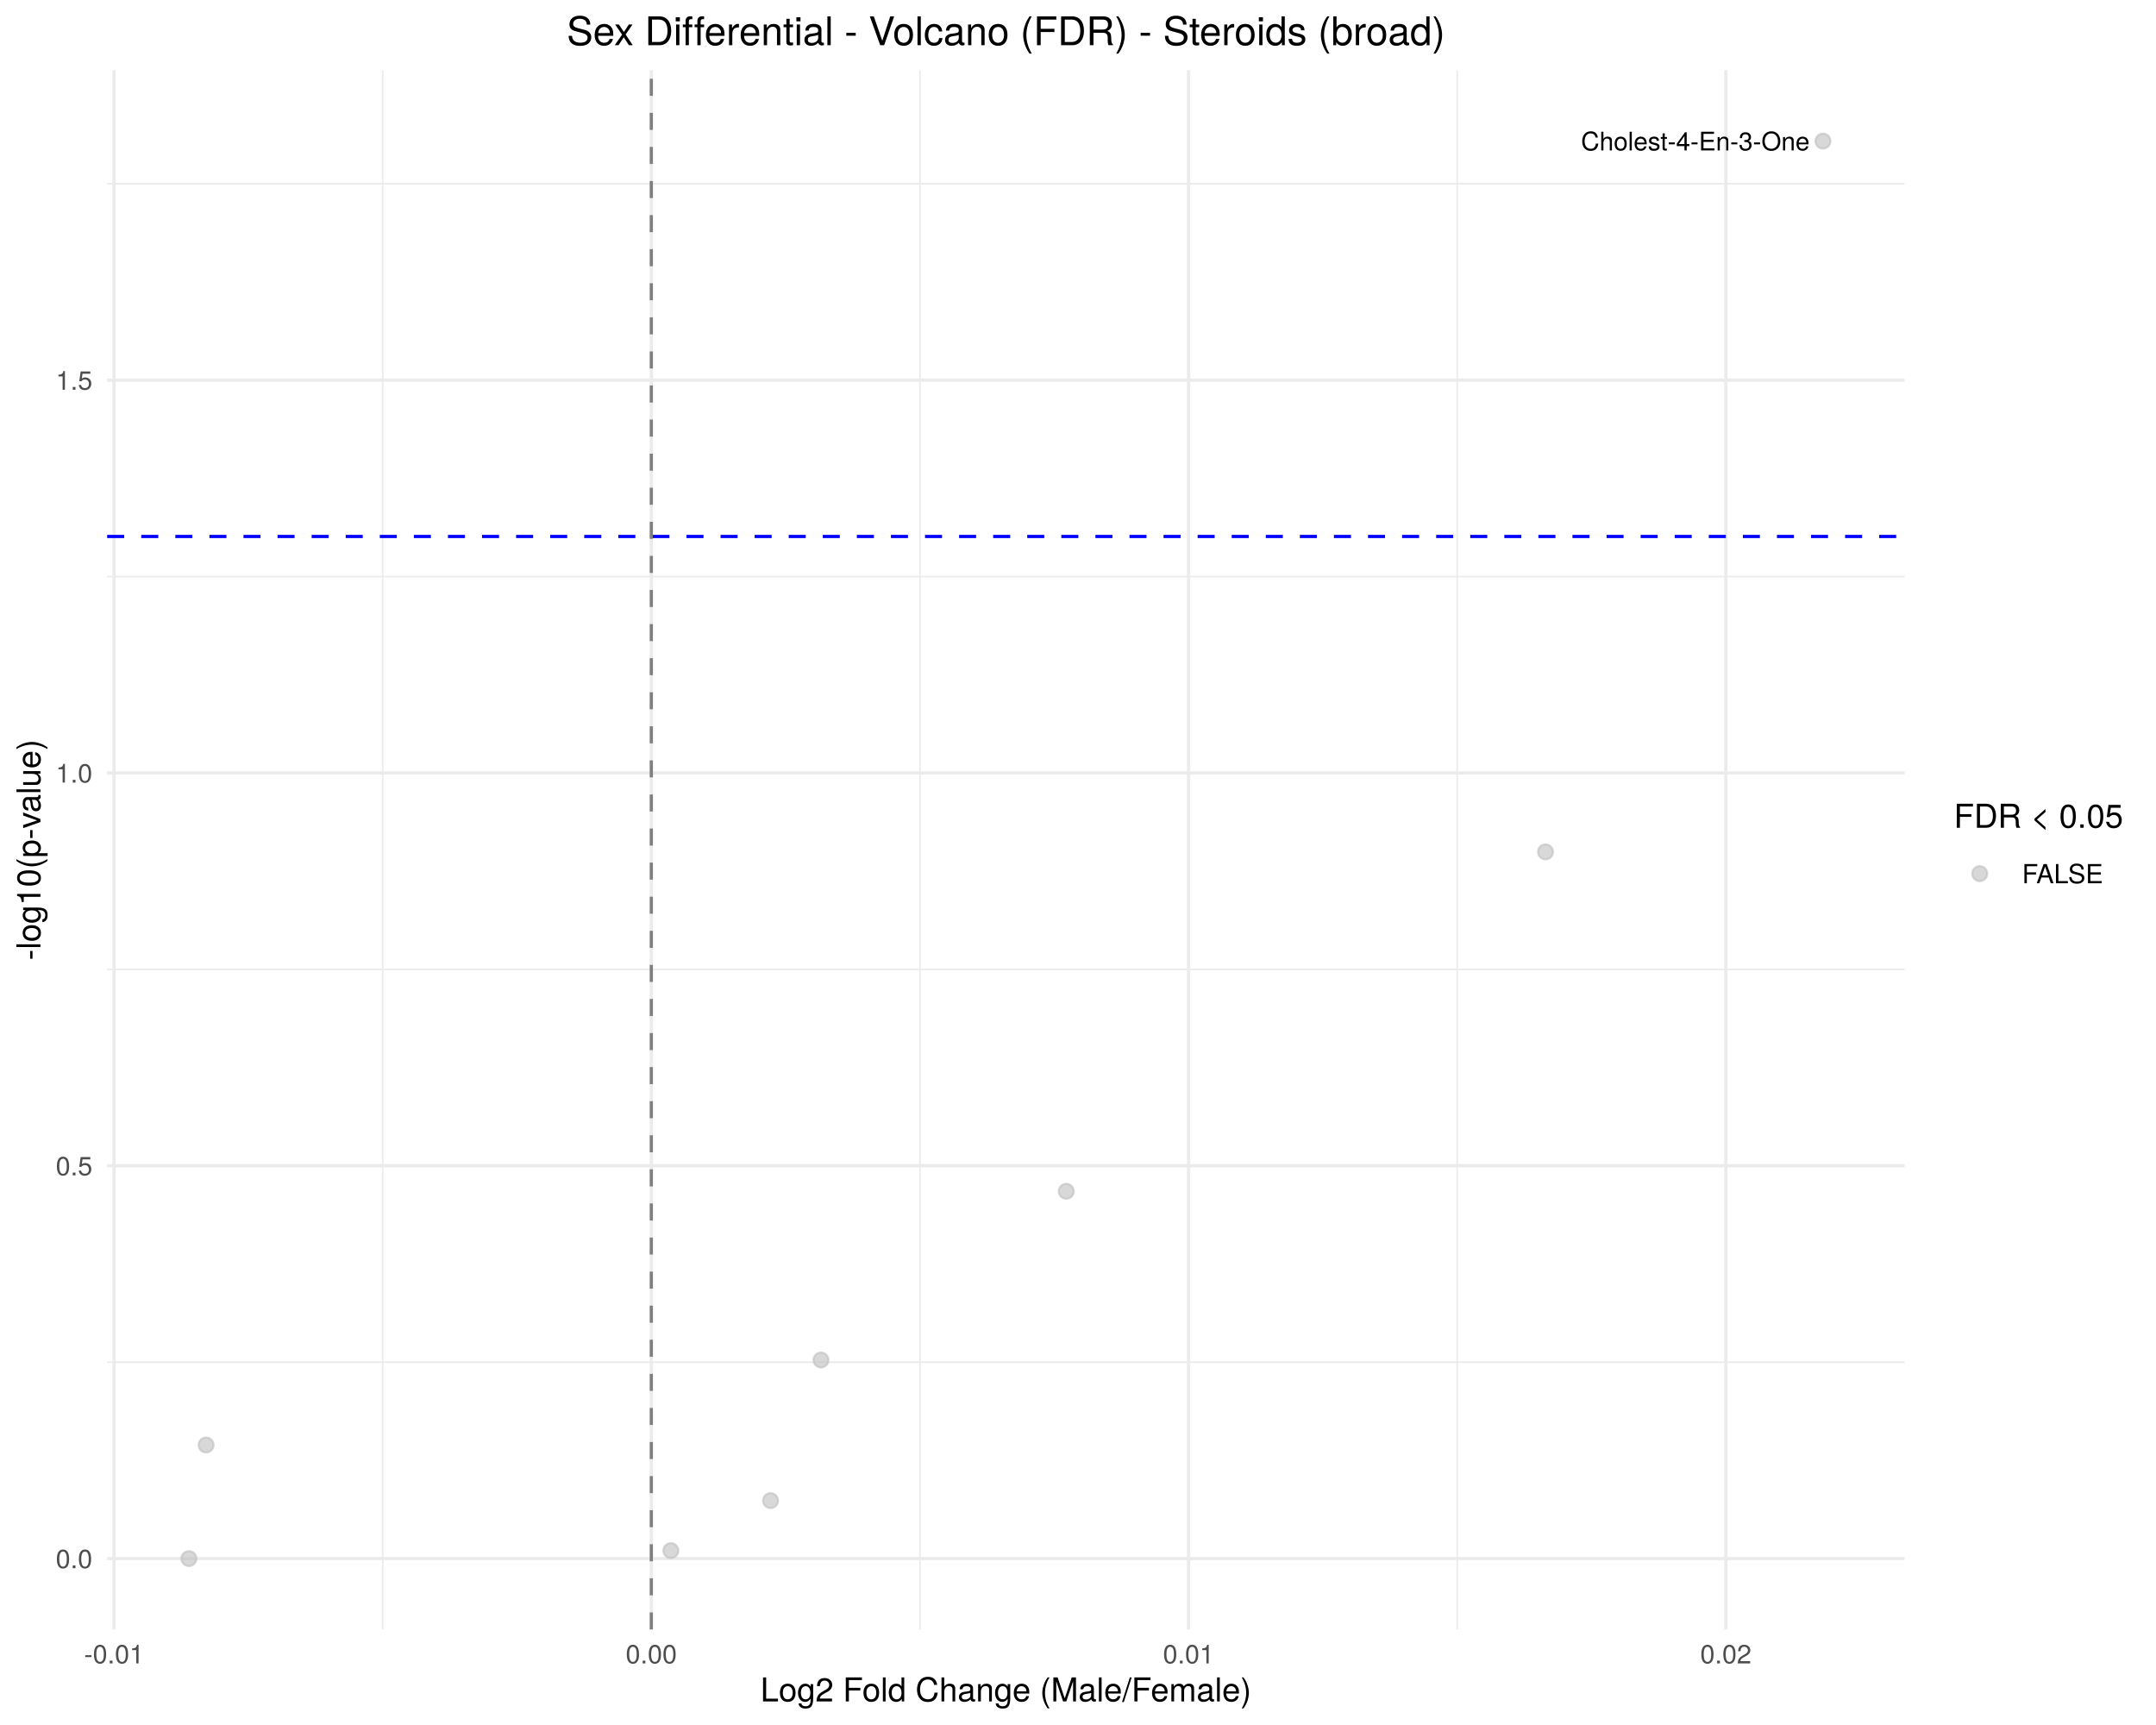
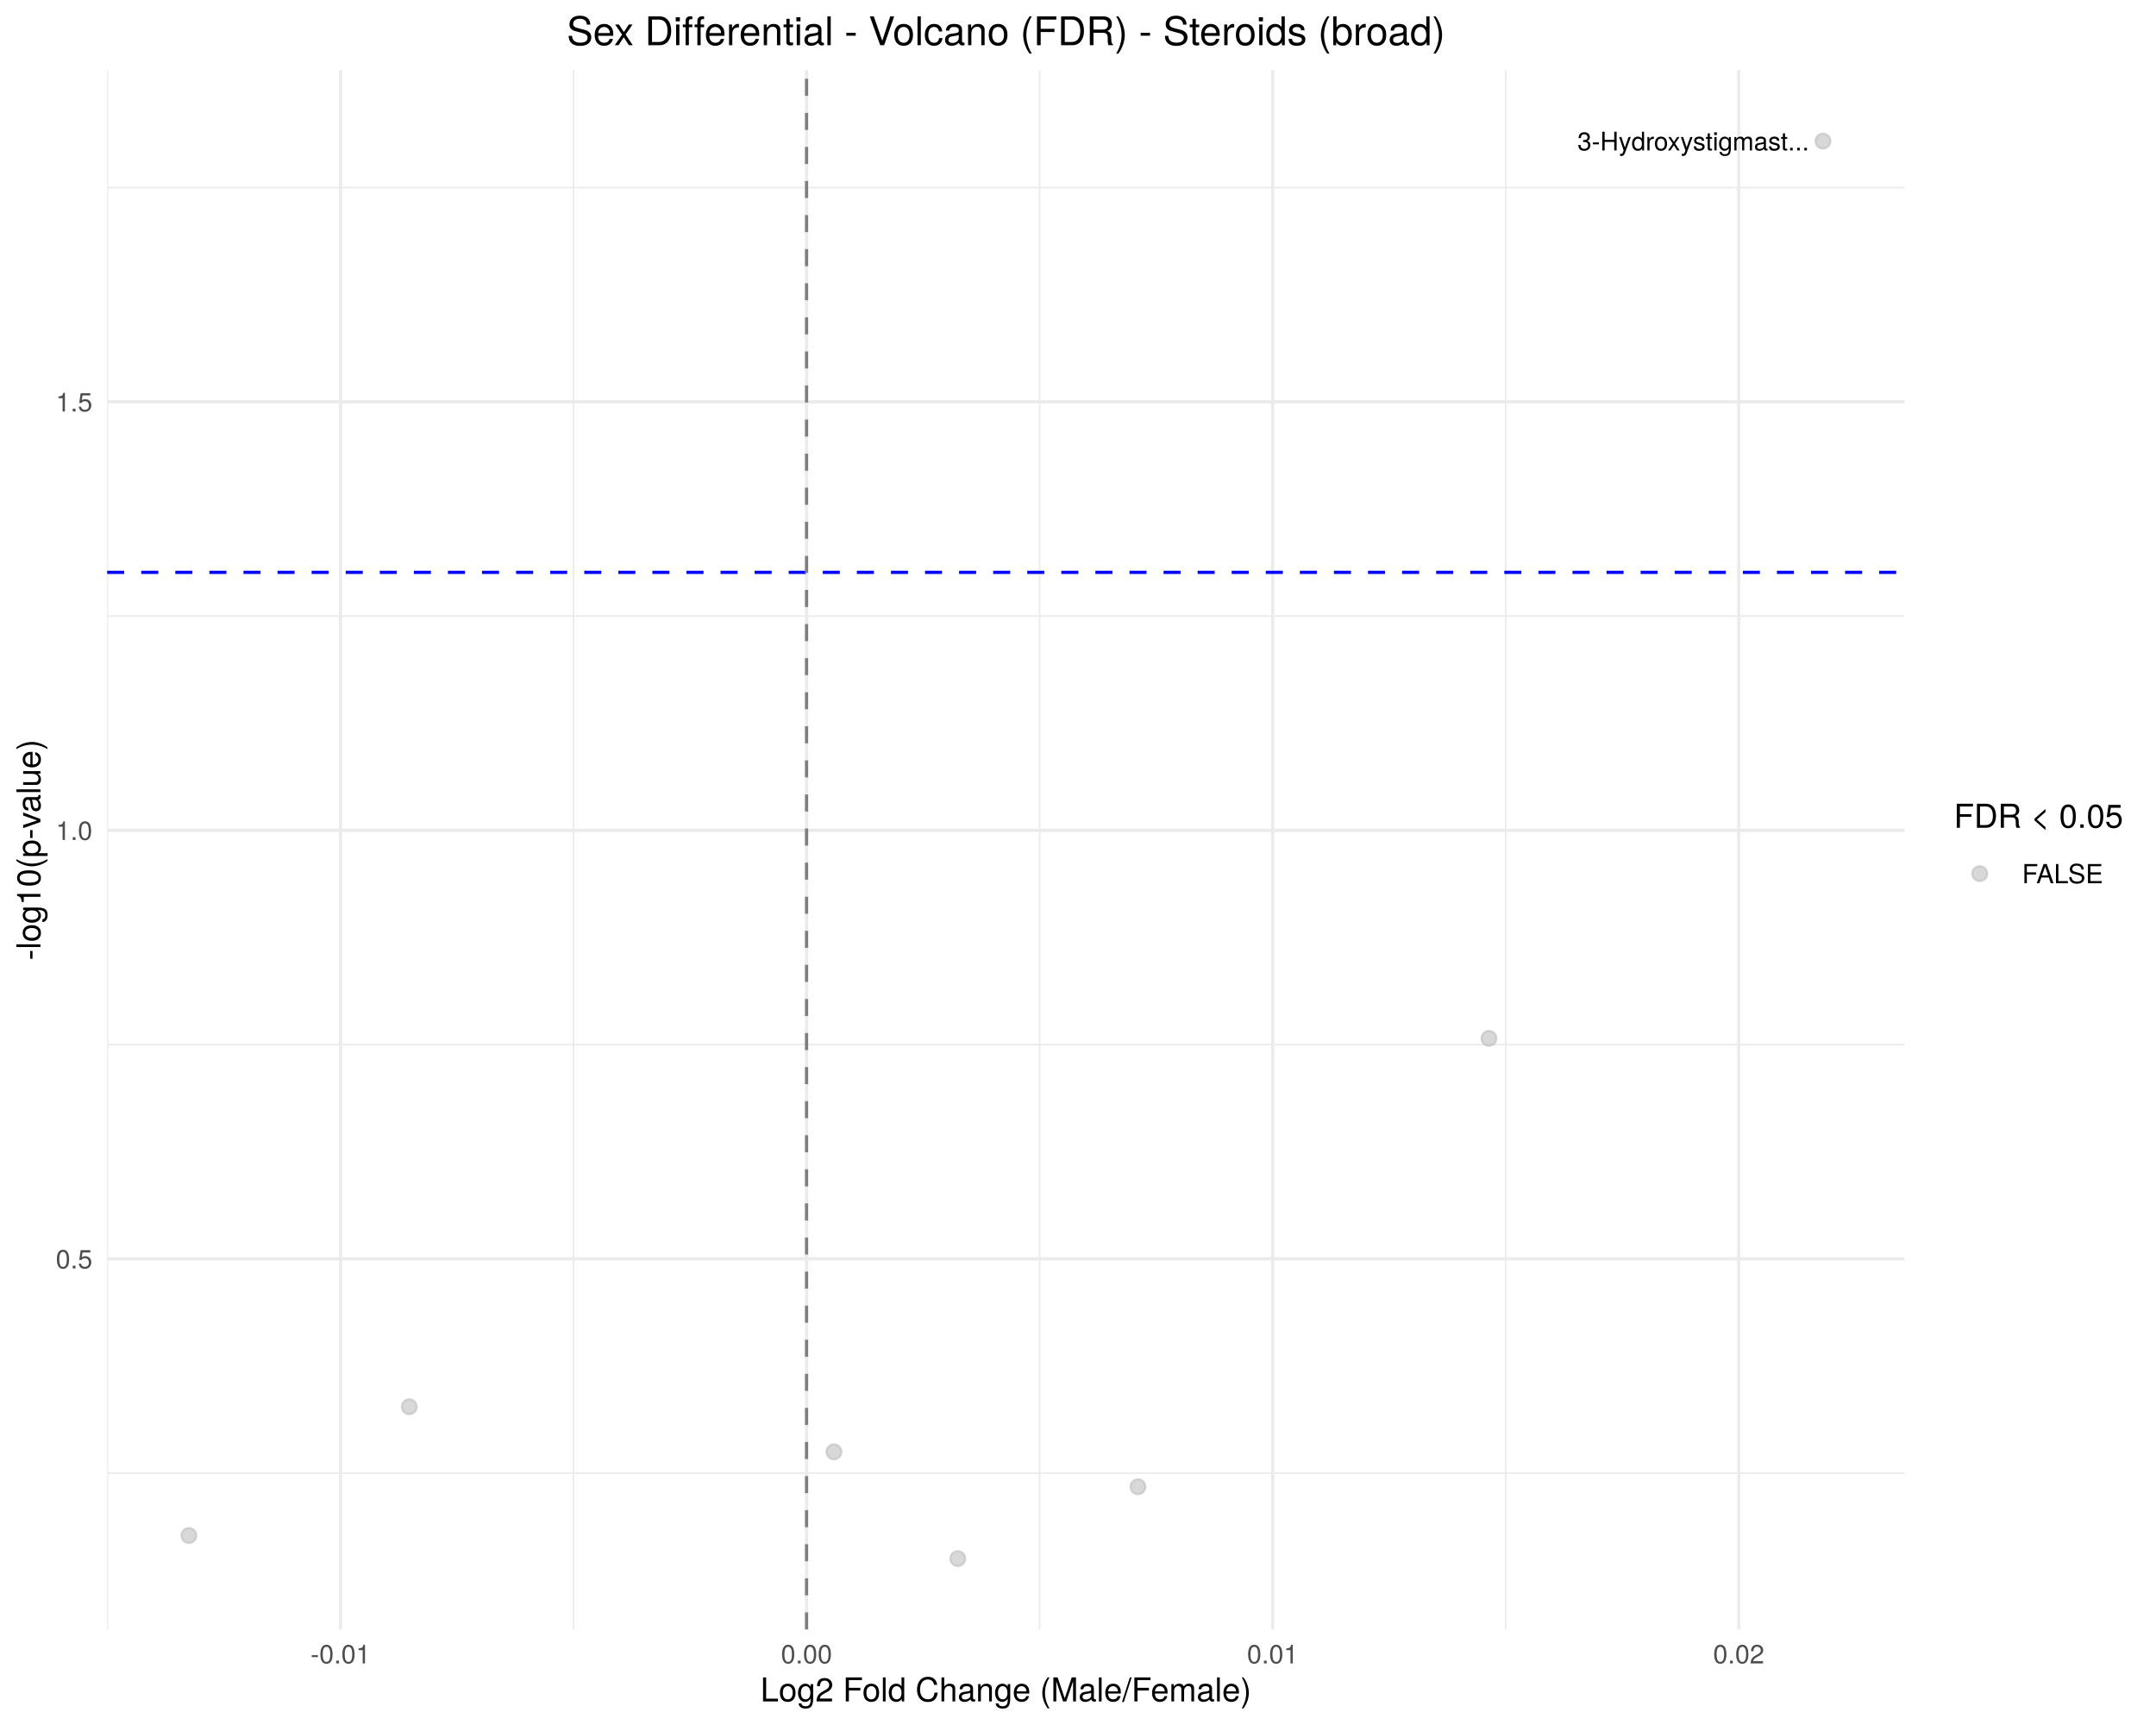
<svg xmlns="http://www.w3.org/2000/svg" class="svglite" width="720.00pt" height="576.00pt" viewBox="0 0 720.00 576.00">
  <defs>
    <style type="text/css">
    .svglite line, .svglite polyline, .svglite polygon, .svglite path, .svglite rect, .svglite circle {
      fill: none;
      stroke: #000000;
      stroke-linecap: round;
      stroke-linejoin: round;
      stroke-miterlimit: 10.00;
    }
    .svglite text {
      white-space: pre;
    }
  </style>
  </defs>
  <rect width="100%" height="100%" style="stroke: none; fill: none;" />
  <defs>
    <clipPath id="cpMC4wMHw3MjAuMDB8MC4wMHw1NzYuMDA=">
      <rect x="0.00" y="0.00" width="720.00" height="576.00" />
    </clipPath>
  </defs>
  <g clip-path="url(#cpMC4wMHw3MjAuMDB8MC4wMHw1NzYuMDA=)">
</g>
  <defs>
    <clipPath id="cpMzUuNzl8NjM2LjA2fDIzLjQ1fDU0NC4wOQ==">
      <rect x="35.79" y="23.45" width="600.27" height="520.64" />
    </clipPath>
  </defs>
  <g clip-path="url(#cpMzUuNzl8NjM2LjA2fDIzLjQ1fDU0NC4wOQ==)">
-     <polyline points="35.79,454.85 636.06,454.85 " style="stroke-width: 0.53; stroke: #EBEBEB; stroke-linecap: butt;" />
-     <polyline points="35.79,323.68 636.06,323.68 " style="stroke-width: 0.53; stroke: #EBEBEB; stroke-linecap: butt;" />
-     <polyline points="35.79,192.52 636.06,192.52 " style="stroke-width: 0.53; stroke: #EBEBEB; stroke-linecap: butt;" />
-     <polyline points="35.79,61.35 636.06,61.35 " style="stroke-width: 0.53; stroke: #EBEBEB; stroke-linecap: butt;" />
-     <polyline points="127.80,544.09 127.80,23.45 " style="stroke-width: 0.53; stroke: #EBEBEB; stroke-linecap: butt;" />
-     <polyline points="307.22,544.09 307.22,23.45 " style="stroke-width: 0.53; stroke: #EBEBEB; stroke-linecap: butt;" />
-     <polyline points="486.64,544.09 486.64,23.45 " style="stroke-width: 0.53; stroke: #EBEBEB; stroke-linecap: butt;" />
-     <polyline points="35.79,520.43 636.06,520.43 " style="stroke-width: 1.07; stroke: #EBEBEB; stroke-linecap: butt;" />
-     <polyline points="35.79,389.26 636.06,389.26 " style="stroke-width: 1.07; stroke: #EBEBEB; stroke-linecap: butt;" />
-     <polyline points="35.79,258.10 636.06,258.10 " style="stroke-width: 1.07; stroke: #EBEBEB; stroke-linecap: butt;" />
-     <polyline points="35.79,126.93 636.06,126.93 " style="stroke-width: 1.07; stroke: #EBEBEB; stroke-linecap: butt;" />
-     <polyline points="38.09,544.09 38.09,23.45 " style="stroke-width: 1.07; stroke: #EBEBEB; stroke-linecap: butt;" />
-     <polyline points="217.51,544.09 217.51,23.45 " style="stroke-width: 1.07; stroke: #EBEBEB; stroke-linecap: butt;" />
-     <polyline points="396.93,544.09 396.93,23.45 " style="stroke-width: 1.07; stroke: #EBEBEB; stroke-linecap: butt;" />
-     <polyline points="576.35,544.09 576.35,23.45 " style="stroke-width: 1.07; stroke: #EBEBEB; stroke-linecap: butt;" />
-     <circle cx="63.08" cy="520.43" r="2.49" style="stroke-width: 0.71; stroke: #BEBEBE; stroke-opacity: 0.60; fill: #BEBEBE; fill-opacity: 0.60;" />
-     <circle cx="356.08" cy="397.78" r="2.49" style="stroke-width: 0.71; stroke: #BEBEBE; stroke-opacity: 0.60; fill: #BEBEBE; fill-opacity: 0.60;" />
-     <circle cx="257.33" cy="501.08" r="2.49" style="stroke-width: 0.71; stroke: #BEBEBE; stroke-opacity: 0.60; fill: #BEBEBE; fill-opacity: 0.60;" />
-     <circle cx="274.17" cy="454.12" r="2.49" style="stroke-width: 0.71; stroke: #BEBEBE; stroke-opacity: 0.60; fill: #BEBEBE; fill-opacity: 0.60;" />
+     <polyline points="35.79,491.90 636.06,491.90 " style="stroke-width: 0.53; stroke: #EBEBEB; stroke-linecap: butt;" />
+     <polyline points="35.79,348.81 636.06,348.81 " style="stroke-width: 0.53; stroke: #EBEBEB; stroke-linecap: butt;" />
+     <polyline points="35.79,205.73 636.06,205.73 " style="stroke-width: 0.53; stroke: #EBEBEB; stroke-linecap: butt;" />
+     <polyline points="35.79,62.64 636.06,62.64 " style="stroke-width: 0.53; stroke: #EBEBEB; stroke-linecap: butt;" />
+     <polyline points="35.88,544.09 35.88,23.45 " style="stroke-width: 0.53; stroke: #EBEBEB; stroke-linecap: butt;" />
+     <polyline points="191.53,544.09 191.53,23.45 " style="stroke-width: 0.53; stroke: #EBEBEB; stroke-linecap: butt;" />
+     <polyline points="347.18,544.09 347.18,23.45 " style="stroke-width: 0.53; stroke: #EBEBEB; stroke-linecap: butt;" />
+     <polyline points="502.83,544.09 502.83,23.45 " style="stroke-width: 0.53; stroke: #EBEBEB; stroke-linecap: butt;" />
+     <polyline points="35.79,420.35 636.06,420.35 " style="stroke-width: 1.07; stroke: #EBEBEB; stroke-linecap: butt;" />
+     <polyline points="35.79,277.27 636.06,277.27 " style="stroke-width: 1.07; stroke: #EBEBEB; stroke-linecap: butt;" />
+     <polyline points="35.79,134.19 636.06,134.19 " style="stroke-width: 1.07; stroke: #EBEBEB; stroke-linecap: butt;" />
+     <polyline points="113.71,544.09 113.71,23.45 " style="stroke-width: 1.07; stroke: #EBEBEB; stroke-linecap: butt;" />
+     <polyline points="269.35,544.09 269.35,23.45 " style="stroke-width: 1.07; stroke: #EBEBEB; stroke-linecap: butt;" />
+     <polyline points="425.00,544.09 425.00,23.45 " style="stroke-width: 1.07; stroke: #EBEBEB; stroke-linecap: butt;" />
+     <polyline points="580.65,544.09 580.65,23.45 " style="stroke-width: 1.07; stroke: #EBEBEB; stroke-linecap: butt;" />
+     <circle cx="136.68" cy="469.73" r="2.49" style="stroke-width: 0.71; stroke: #BEBEBE; stroke-opacity: 0.60; fill: #BEBEBE; fill-opacity: 0.60;" />
+     <circle cx="63.08" cy="512.74" r="2.49" style="stroke-width: 0.71; stroke: #BEBEBE; stroke-opacity: 0.60; fill: #BEBEBE; fill-opacity: 0.60;" />
+     <circle cx="278.50" cy="484.78" r="2.49" style="stroke-width: 0.71; stroke: #BEBEBE; stroke-opacity: 0.60; fill: #BEBEBE; fill-opacity: 0.60;" />
+     <circle cx="497.24" cy="346.72" r="2.49" style="stroke-width: 0.71; stroke: #BEBEBE; stroke-opacity: 0.60; fill: #BEBEBE; fill-opacity: 0.60;" />
+     <circle cx="319.85" cy="520.43" r="2.49" style="stroke-width: 0.71; stroke: #BEBEBE; stroke-opacity: 0.60; fill: #BEBEBE; fill-opacity: 0.60;" />
+     <circle cx="380.02" cy="496.46" r="2.49" style="stroke-width: 0.71; stroke: #BEBEBE; stroke-opacity: 0.60; fill: #BEBEBE; fill-opacity: 0.60;" />
    <circle cx="608.78" cy="47.12" r="2.49" style="stroke-width: 0.71; stroke: #BEBEBE; stroke-opacity: 0.60; fill: #BEBEBE; fill-opacity: 0.60;" />
-     <circle cx="224.04" cy="517.77" r="2.49" style="stroke-width: 0.71; stroke: #BEBEBE; stroke-opacity: 0.60; fill: #BEBEBE; fill-opacity: 0.60;" />
-     <circle cx="516.13" cy="284.45" r="2.49" style="stroke-width: 0.71; stroke: #BEBEBE; stroke-opacity: 0.60; fill: #BEBEBE; fill-opacity: 0.60;" />
-     <circle cx="68.82" cy="482.50" r="2.49" style="stroke-width: 0.71; stroke: #BEBEBE; stroke-opacity: 0.60; fill: #BEBEBE; fill-opacity: 0.60;" />
-     <text x="566.16" y="50.23" text-anchor="middle" style="font-size: 8.54px; font-weight: 0; font-family: &quot;TeX Gyre Heros&quot;;" textLength="76.34px" lengthAdjust="spacingAndGlyphs">Cholest-4-En-3-One</text>
-     <line x1="35.79" y1="179.13" x2="636.06" y2="179.13" style="stroke-width: 1.07; stroke: #0000FF; stroke-dasharray: 5.69,5.69; stroke-linecap: butt;" />
-     <line x1="217.51" y1="544.09" x2="217.51" y2="23.45" style="stroke-width: 1.07; stroke: #7F7F7F; stroke-dasharray: 5.69,5.69; stroke-linecap: butt;" />
+     <text x="565.48" y="50.23" text-anchor="middle" style="font-size: 8.54px; font-weight: 0; font-family: &quot;TeX Gyre Heros&quot;;" textLength="77.72px" lengthAdjust="spacingAndGlyphs">3-Hydroxystigmast...</text>
+     <line x1="35.79" y1="191.12" x2="636.06" y2="191.12" style="stroke-width: 1.07; stroke: #0000FF; stroke-dasharray: 5.69,5.69; stroke-linecap: butt;" />
+     <line x1="269.35" y1="544.09" x2="269.35" y2="23.45" style="stroke-width: 1.07; stroke: #7F7F7F; stroke-dasharray: 5.69,5.69; stroke-linecap: butt;" />
  </g>
  <g clip-path="url(#cpMC4wMHw3MjAuMDB8MC4wMHw1NzYuMDA=)">
-     <text x="30.86" y="523.64" text-anchor="end" style="font-size: 8.80px; font-weight: 0;fill: #4D4D4D; font-family: &quot;TeX Gyre Heros&quot;;" textLength="12.23px" lengthAdjust="spacingAndGlyphs">0.0</text>
-     <text x="30.86" y="392.47" text-anchor="end" style="font-size: 8.80px; font-weight: 0;fill: #4D4D4D; font-family: &quot;TeX Gyre Heros&quot;;" textLength="12.23px" lengthAdjust="spacingAndGlyphs">0.5</text>
-     <text x="30.86" y="261.31" text-anchor="end" style="font-size: 8.80px; font-weight: 0;fill: #4D4D4D; font-family: &quot;TeX Gyre Heros&quot;;" textLength="12.23px" lengthAdjust="spacingAndGlyphs">1.0</text>
-     <text x="30.86" y="130.14" text-anchor="end" style="font-size: 8.80px; font-weight: 0;fill: #4D4D4D; font-family: &quot;TeX Gyre Heros&quot;;" textLength="12.23px" lengthAdjust="spacingAndGlyphs">1.5</text>
-     <text x="38.09" y="555.44" text-anchor="middle" style="font-size: 8.80px; font-weight: 0;fill: #4D4D4D; font-family: &quot;TeX Gyre Heros&quot;;" textLength="20.04px" lengthAdjust="spacingAndGlyphs">-0.01</text>
-     <text x="217.51" y="555.44" text-anchor="middle" style="font-size: 8.80px; font-weight: 0;fill: #4D4D4D; font-family: &quot;TeX Gyre Heros&quot;;" textLength="17.11px" lengthAdjust="spacingAndGlyphs">0.00</text>
-     <text x="396.93" y="555.44" text-anchor="middle" style="font-size: 8.80px; font-weight: 0;fill: #4D4D4D; font-family: &quot;TeX Gyre Heros&quot;;" textLength="17.11px" lengthAdjust="spacingAndGlyphs">0.01</text>
-     <text x="576.35" y="555.44" text-anchor="middle" style="font-size: 8.80px; font-weight: 0;fill: #4D4D4D; font-family: &quot;TeX Gyre Heros&quot;;" textLength="17.11px" lengthAdjust="spacingAndGlyphs">0.02</text>
+     <text x="30.86" y="423.56" text-anchor="end" style="font-size: 8.80px; font-weight: 0;fill: #4D4D4D; font-family: &quot;TeX Gyre Heros&quot;;" textLength="12.23px" lengthAdjust="spacingAndGlyphs">0.5</text>
+     <text x="30.86" y="280.48" text-anchor="end" style="font-size: 8.80px; font-weight: 0;fill: #4D4D4D; font-family: &quot;TeX Gyre Heros&quot;;" textLength="12.23px" lengthAdjust="spacingAndGlyphs">1.0</text>
+     <text x="30.86" y="137.39" text-anchor="end" style="font-size: 8.80px; font-weight: 0;fill: #4D4D4D; font-family: &quot;TeX Gyre Heros&quot;;" textLength="12.23px" lengthAdjust="spacingAndGlyphs">1.5</text>
+     <text x="113.71" y="555.44" text-anchor="middle" style="font-size: 8.80px; font-weight: 0;fill: #4D4D4D; font-family: &quot;TeX Gyre Heros&quot;;" textLength="20.04px" lengthAdjust="spacingAndGlyphs">-0.01</text>
+     <text x="269.35" y="555.44" text-anchor="middle" style="font-size: 8.80px; font-weight: 0;fill: #4D4D4D; font-family: &quot;TeX Gyre Heros&quot;;" textLength="17.11px" lengthAdjust="spacingAndGlyphs">0.00</text>
+     <text x="425.00" y="555.44" text-anchor="middle" style="font-size: 8.80px; font-weight: 0;fill: #4D4D4D; font-family: &quot;TeX Gyre Heros&quot;;" textLength="17.11px" lengthAdjust="spacingAndGlyphs">0.01</text>
+     <text x="580.65" y="555.44" text-anchor="middle" style="font-size: 8.80px; font-weight: 0;fill: #4D4D4D; font-family: &quot;TeX Gyre Heros&quot;;" textLength="17.11px" lengthAdjust="spacingAndGlyphs">0.02</text>
    <text x="335.93" y="568.12" text-anchor="middle" style="font-size: 11.00px; font-weight: 0; font-family: &quot;TeX Gyre Heros&quot;;" textLength="164.40px" lengthAdjust="spacingAndGlyphs">Log2 Fold Change (Male/Female)</text>
    <text transform="translate(13.50,283.77) rotate(-90)" text-anchor="middle" style="font-size: 11.00px; font-weight: 0; font-family: &quot;TeX Gyre Heros&quot;;" textLength="73.94px" lengthAdjust="spacingAndGlyphs">-log10(p-value)</text>
    <text x="652.50" y="276.40" style="font-size: 11.00px; font-weight: 0; font-family: &quot;TeX Gyre Heros&quot;;" textLength="56.54px" lengthAdjust="spacingAndGlyphs">FDR &lt; 0.05</text>
    <circle cx="661.14" cy="291.72" r="2.49" style="stroke-width: 0.71; stroke: #BEBEBE; stroke-opacity: 0.60; fill: #BEBEBE; fill-opacity: 0.60;" />
    <text x="675.26" y="294.93" style="font-size: 8.80px; font-weight: 0; font-family: &quot;TeX Gyre Heros&quot;;" textLength="27.87px" lengthAdjust="spacingAndGlyphs">FALSE</text>
    <text x="335.93" y="15.09" text-anchor="middle" style="font-size: 13.20px; font-weight: 0; font-family: &quot;TeX Gyre Heros&quot;;" textLength="294.56px" lengthAdjust="spacingAndGlyphs">Sex Differential - Volcano (FDR) - Steroids (broad)</text>
  </g>
</svg>
